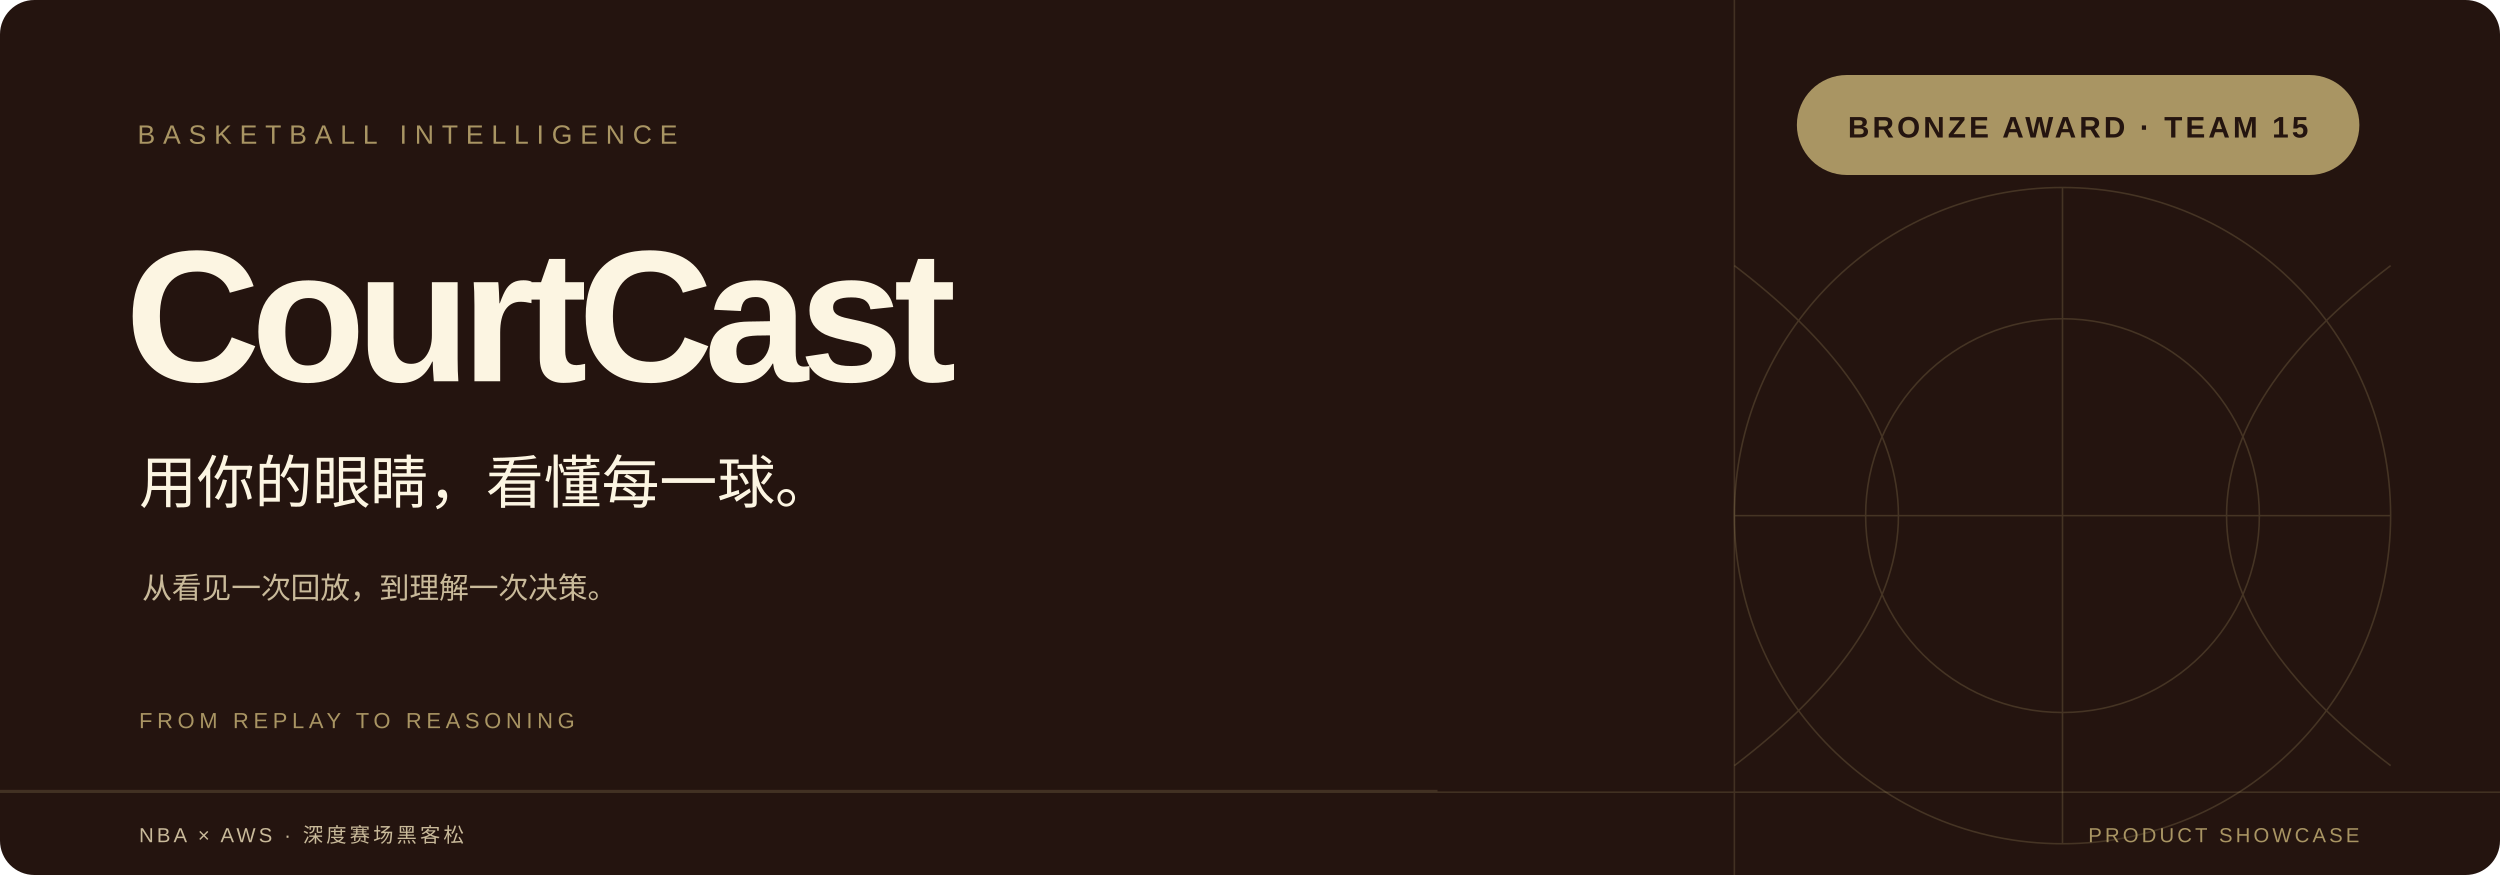
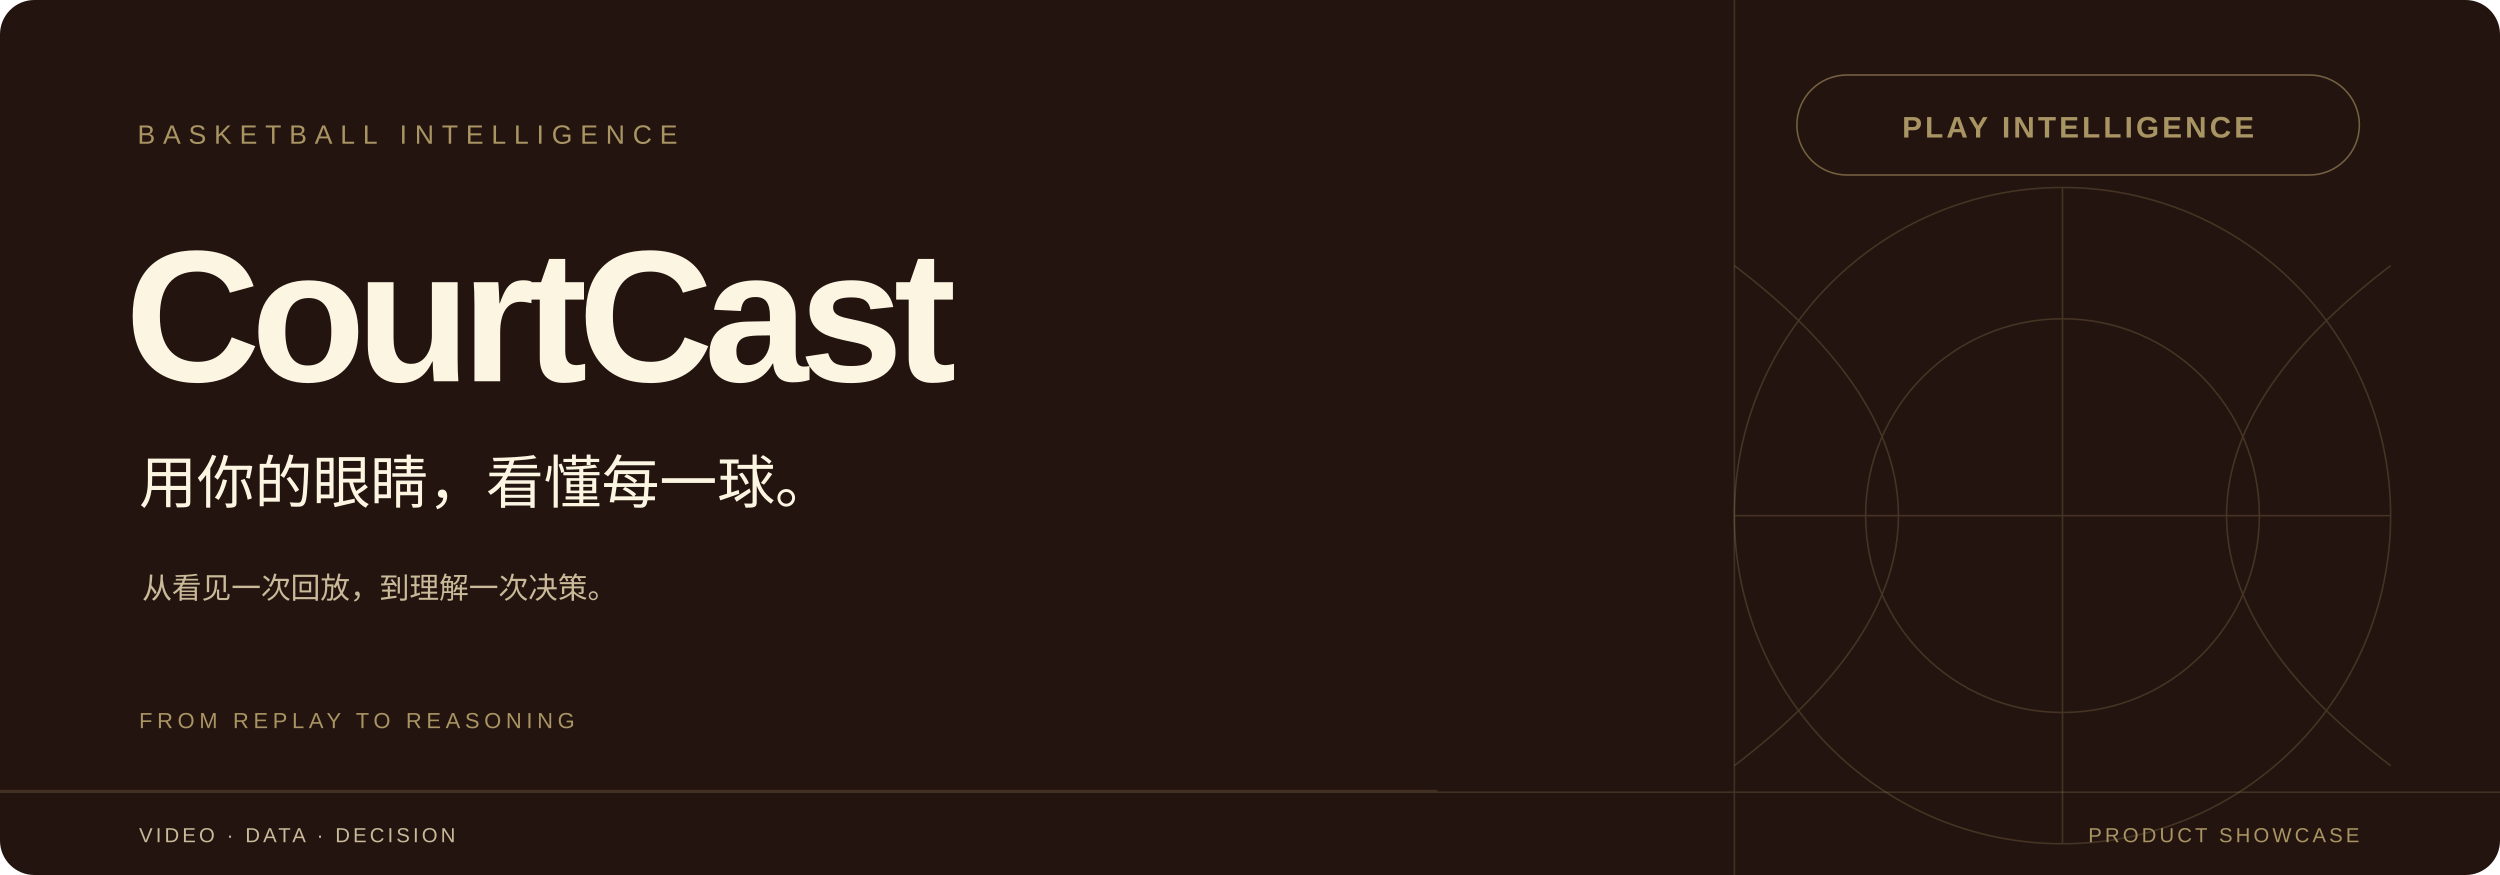
<svg xmlns="http://www.w3.org/2000/svg" width="1600" height="560" viewBox="0 0 1600 560" role="img" aria-labelledby="title desc">
  <rect width="1600" height="560" rx="22" fill="#24140f" />
  <path d="M0 507H1600M1110 0V560M0 506H920" stroke="#A99563" opacity=".23" />
  <g fill="none" stroke="#A99563" opacity=".25">
    <circle cx="1320" cy="330" r="210" />
    <circle cx="1320" cy="330" r="126" />
    <path d="M1110 330H1530M1320 120V540M1110 170Q1320 330 1110 490M1530 170Q1320 330 1530 490" />
  </g>
  <g font-family="Arial,Microsoft YaHei,sans-serif">
    <text x="88" y="92" fill="#A99563" font-size="17" letter-spacing="5">BASKETBALL INTELLIGENCE</text>
    <text x="80" y="244" fill="#FCF5E2" font-size="120" font-weight="600" letter-spacing="-6">CourtCast</text>
    <text x="89" y="322" fill="#FCF5E2" font-size="37" font-weight="500">用你的眼睛，看懂每一球。</text>
    <text x="91" y="383" fill="#C9BA9A" font-size="19">从看见一次回放，到理解一次决策。</text>
    <text x="89" y="466" fill="#A99563" font-size="14" letter-spacing="3">FROM REPLAY TO REASONING</text>
-     <rect x="1150" y="48" width="360" height="64" rx="32" fill="#A99563" />
-     <text x="1330" y="88" fill="#24140f" font-size="19" font-weight="600" text-anchor="middle" letter-spacing="2">BRONZE AWARD · TEAM 15</text>
-     <text x="89" y="539" fill="#C9BA9A" font-size="13" letter-spacing="2">NBA × AWS · 深度赛场黑客松</text>
+     <rect x="1150" y="48" width="360" height="64" rx="32" fill="none" stroke="#A99563" stroke-opacity=".6" />
+     <text x="1330" y="88" fill="#A99563" font-size="19" font-weight="600" text-anchor="middle" letter-spacing="2">PLAY INTELLIGENCE</text>
+     <text x="89" y="539" fill="#C9BA9A" font-size="13" letter-spacing="2">VIDEO · DATA · DECISION</text>
    <text x="1510" y="539" fill="#A99563" font-size="13" text-anchor="end" letter-spacing="2">PRODUCT SHOWCASE</text>
  </g>
</svg>
